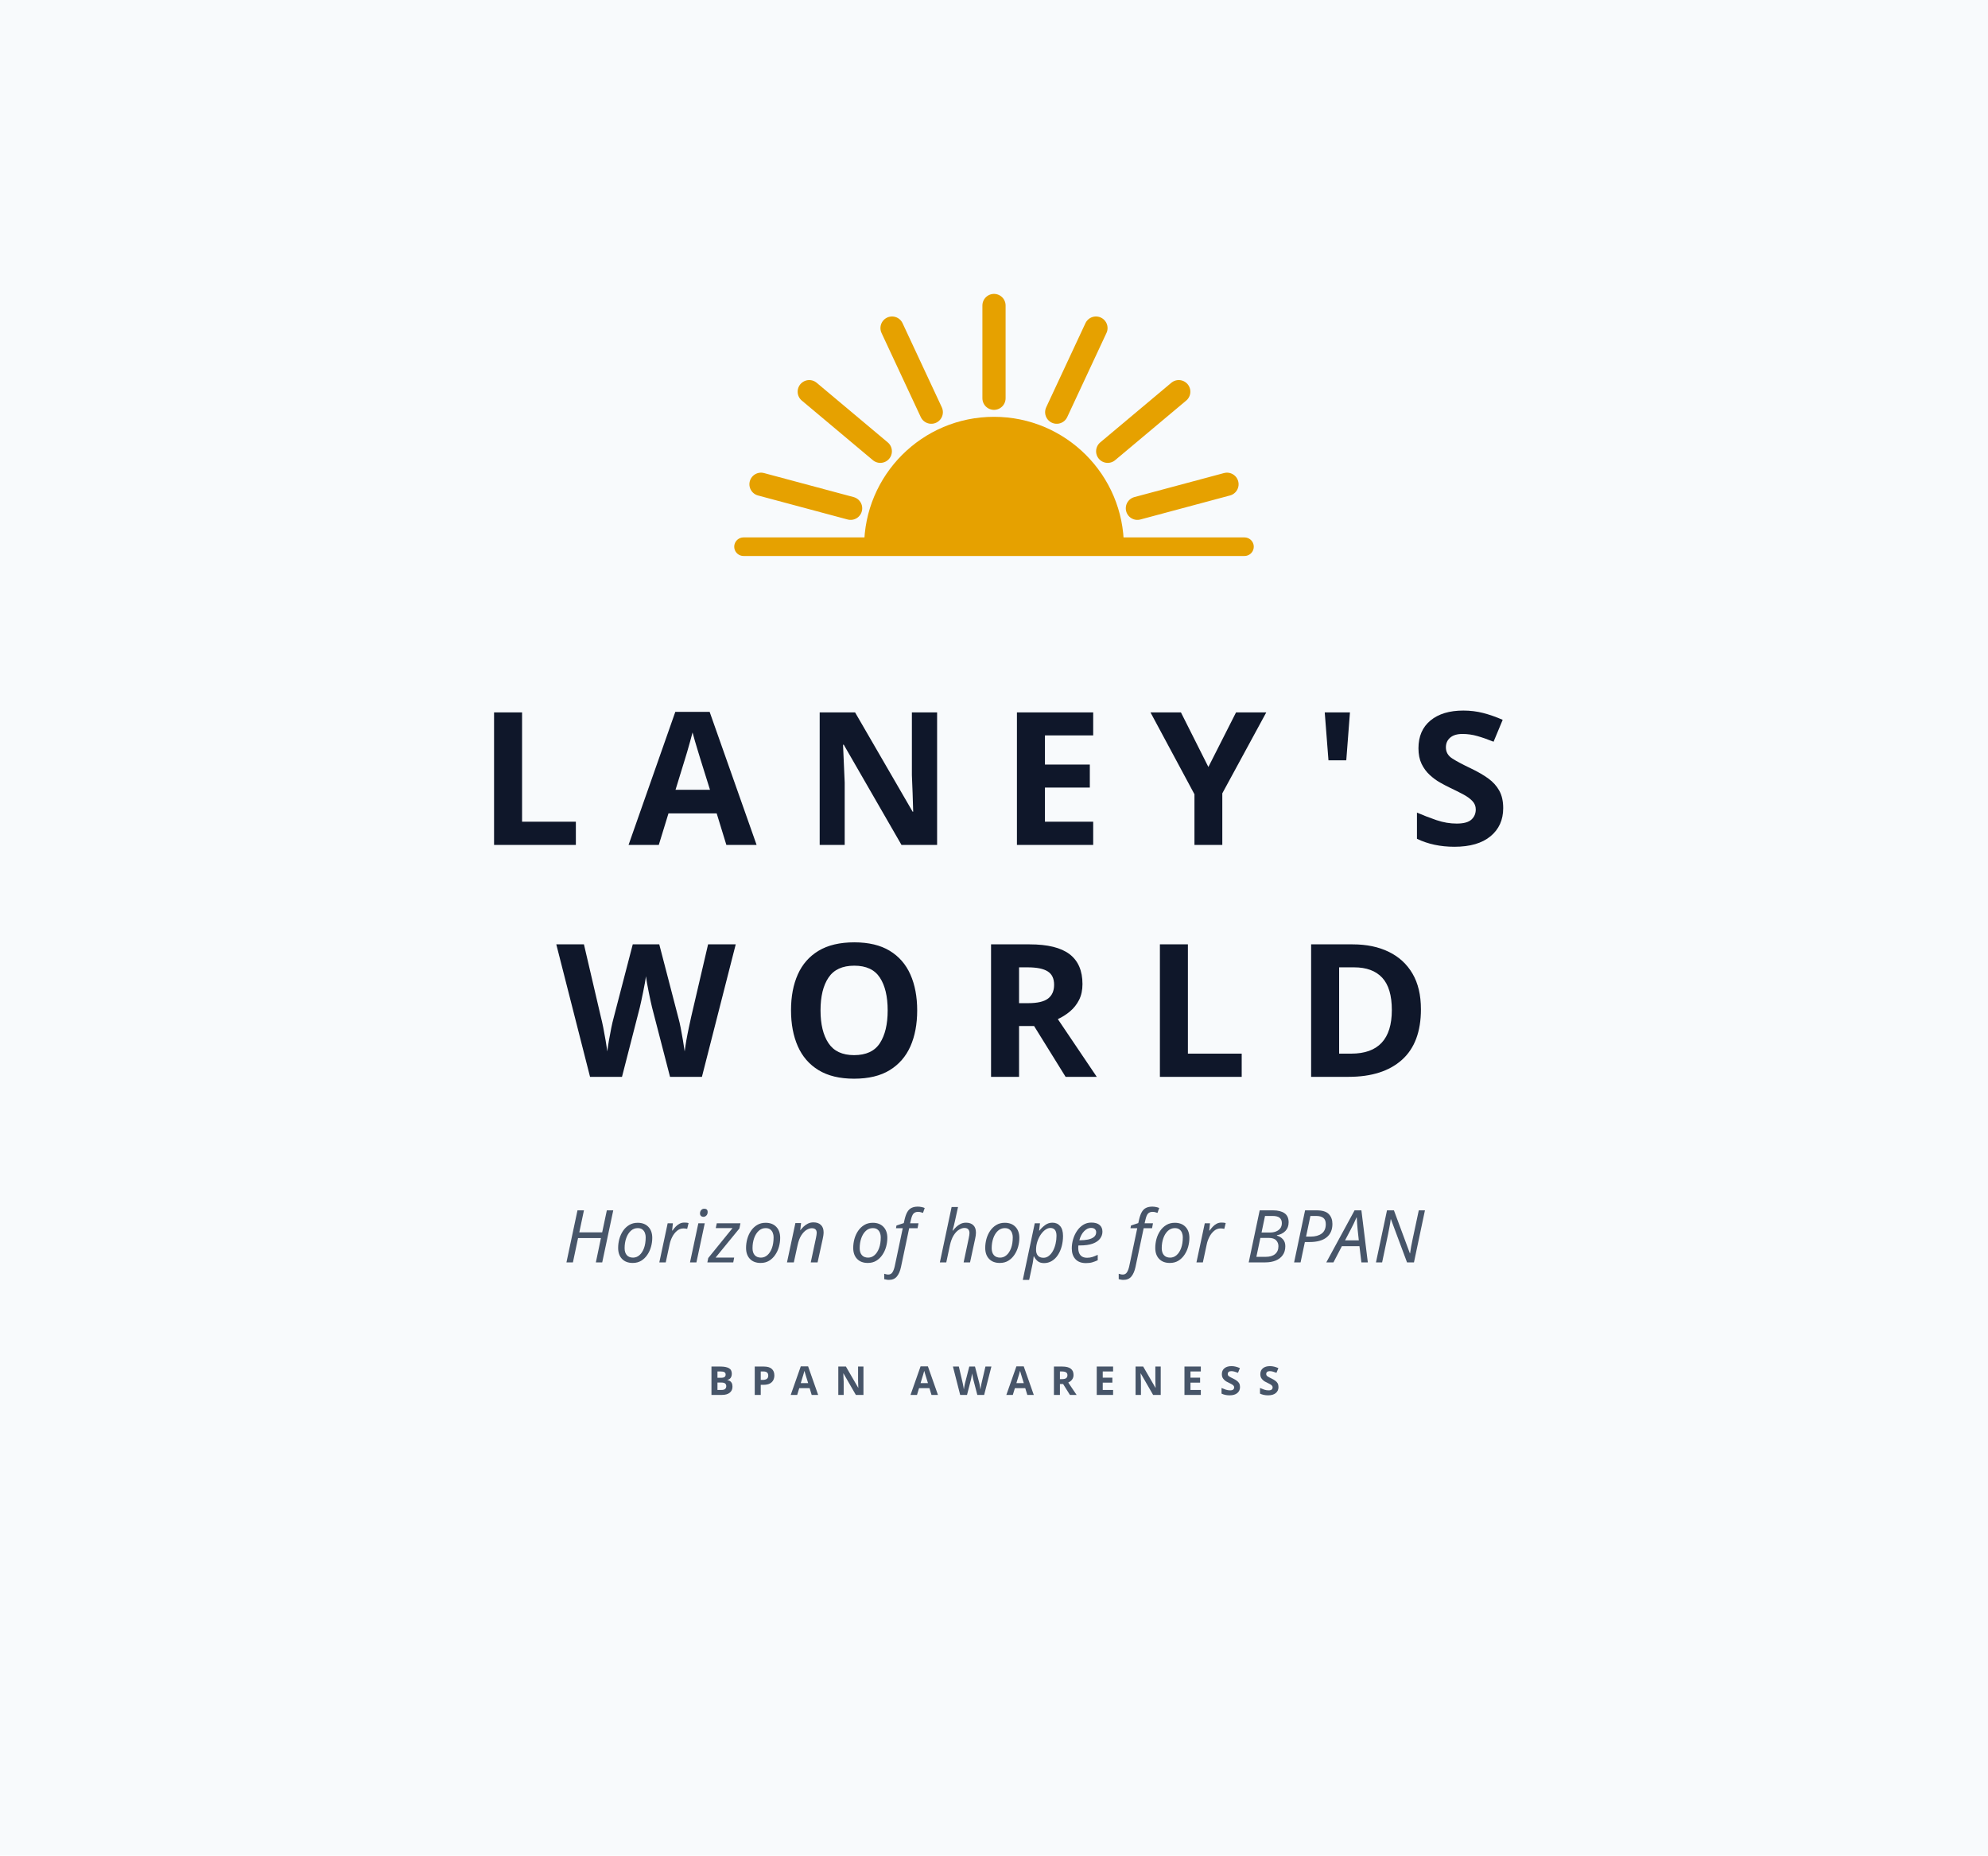
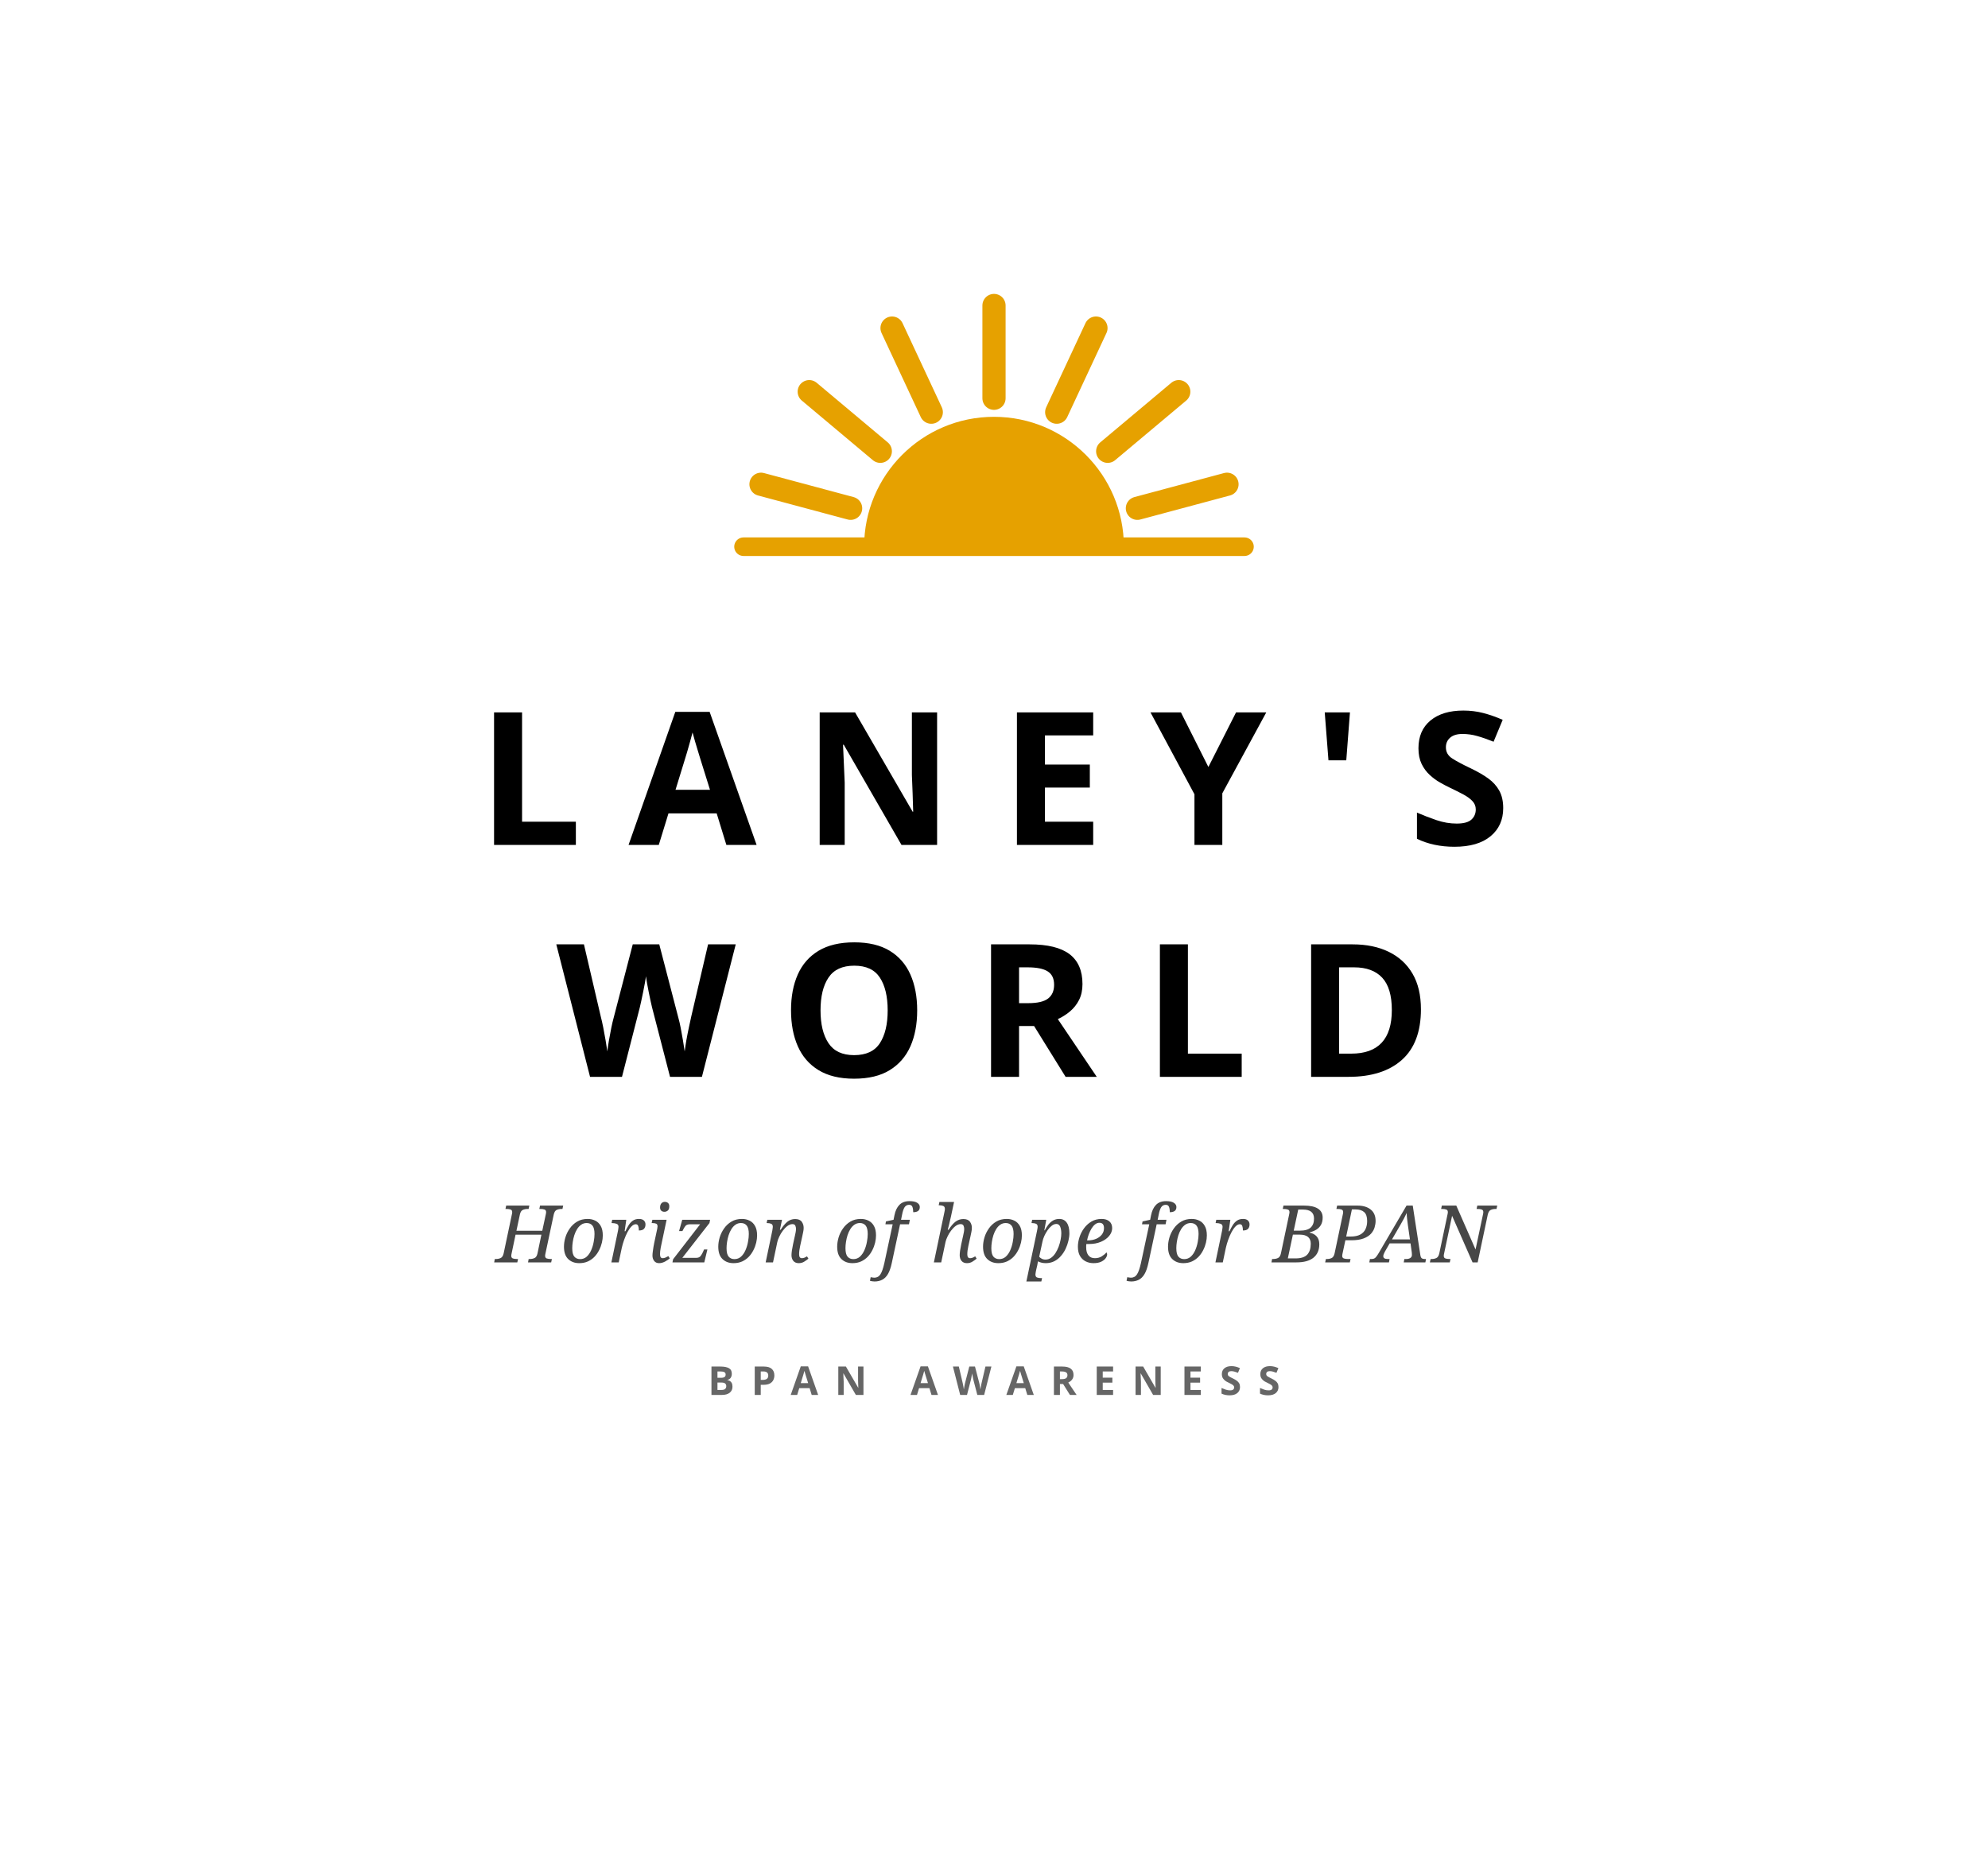
<svg xmlns="http://www.w3.org/2000/svg" viewBox="0 0 600 560" width="600" height="560">
-   <rect width="600" height="560" fill="#F8FAFC" />
  <g transform="translate(216.00, 60) scale(1.4)">
    <g>
      <line x1="6" y1="75" x2="114" y2="75" stroke="#E6A100" stroke-width="4" stroke-linecap="round" />
      <path d="M 32 75 A 28 28 0 0 1 88 75 Z" fill="#E6A100" />
      <line x1="29.09" y1="66.72" x2="9.77" y2="61.54" stroke="#E6A100" stroke-width="5" stroke-linecap="round" />
      <line x1="35.49" y1="54.43" x2="20.17" y2="41.58" stroke="#E6A100" stroke-width="5" stroke-linecap="round" />
      <line x1="46.48" y1="46.00" x2="38.02" y2="27.87" stroke="#E6A100" stroke-width="5" stroke-linecap="round" />
      <line x1="60.00" y1="43.00" x2="60.00" y2="23.00" stroke="#E6A100" stroke-width="5" stroke-linecap="round" />
      <line x1="73.52" y1="46.00" x2="81.98" y2="27.87" stroke="#E6A100" stroke-width="5" stroke-linecap="round" />
      <line x1="84.51" y1="54.43" x2="99.83" y2="41.58" stroke="#E6A100" stroke-width="5" stroke-linecap="round" />
      <line x1="90.91" y1="66.72" x2="110.23" y2="61.54" stroke="#E6A100" stroke-width="5" stroke-linecap="round" />
    </g>
  </g>
-   <text x="300.0" y="255.0" text-anchor="middle" font-family="Montserrat" font-weight="600" font-size="56" fill="#0F172A" letter-spacing="14">LANEY'S</text>
-   <text x="300.0" y="325.0" text-anchor="middle" font-family="Montserrat" font-weight="600" font-size="56" fill="#0F172A" letter-spacing="14">WORLD</text>
-   <text x="300.0" y="381.0" text-anchor="middle" font-family="Lora" font-weight="400" font-style="italic" font-size="22" fill="#475569" letter-spacing="0.5">Horizon of hope for BPAN</text>
-   <text x="300.0" y="421.0" text-anchor="middle" font-family="Montserrat" font-weight="600" font-size="12" fill="#475569" letter-spacing="5">BPAN AWARENESS</text>
+   <text x="300.0" y="255.0" text-anchor="middle" font-family="Montserrat, system-ui, sans-serif" font-weight="600" font-size="56" fill="currentColor" letter-spacing="14">LANEY'S</text>
+   <text x="300.0" y="325.0" text-anchor="middle" font-family="Montserrat, system-ui, sans-serif" font-weight="600" font-size="56" fill="currentColor" letter-spacing="14">WORLD</text>
+   <text x="300.0" y="381.0" text-anchor="middle" font-family="Lora, Georgia, serif" font-weight="400" font-style="italic" font-size="24" fill="currentColor" fill-opacity="0.72" letter-spacing="0.5">Horizon of hope for BPAN</text>
+   <text x="300.0" y="421.0" text-anchor="middle" font-family="Montserrat, system-ui, sans-serif" font-weight="600" font-size="12" fill="currentColor" fill-opacity="0.6" letter-spacing="5">BPAN AWARENESS</text>
</svg>
